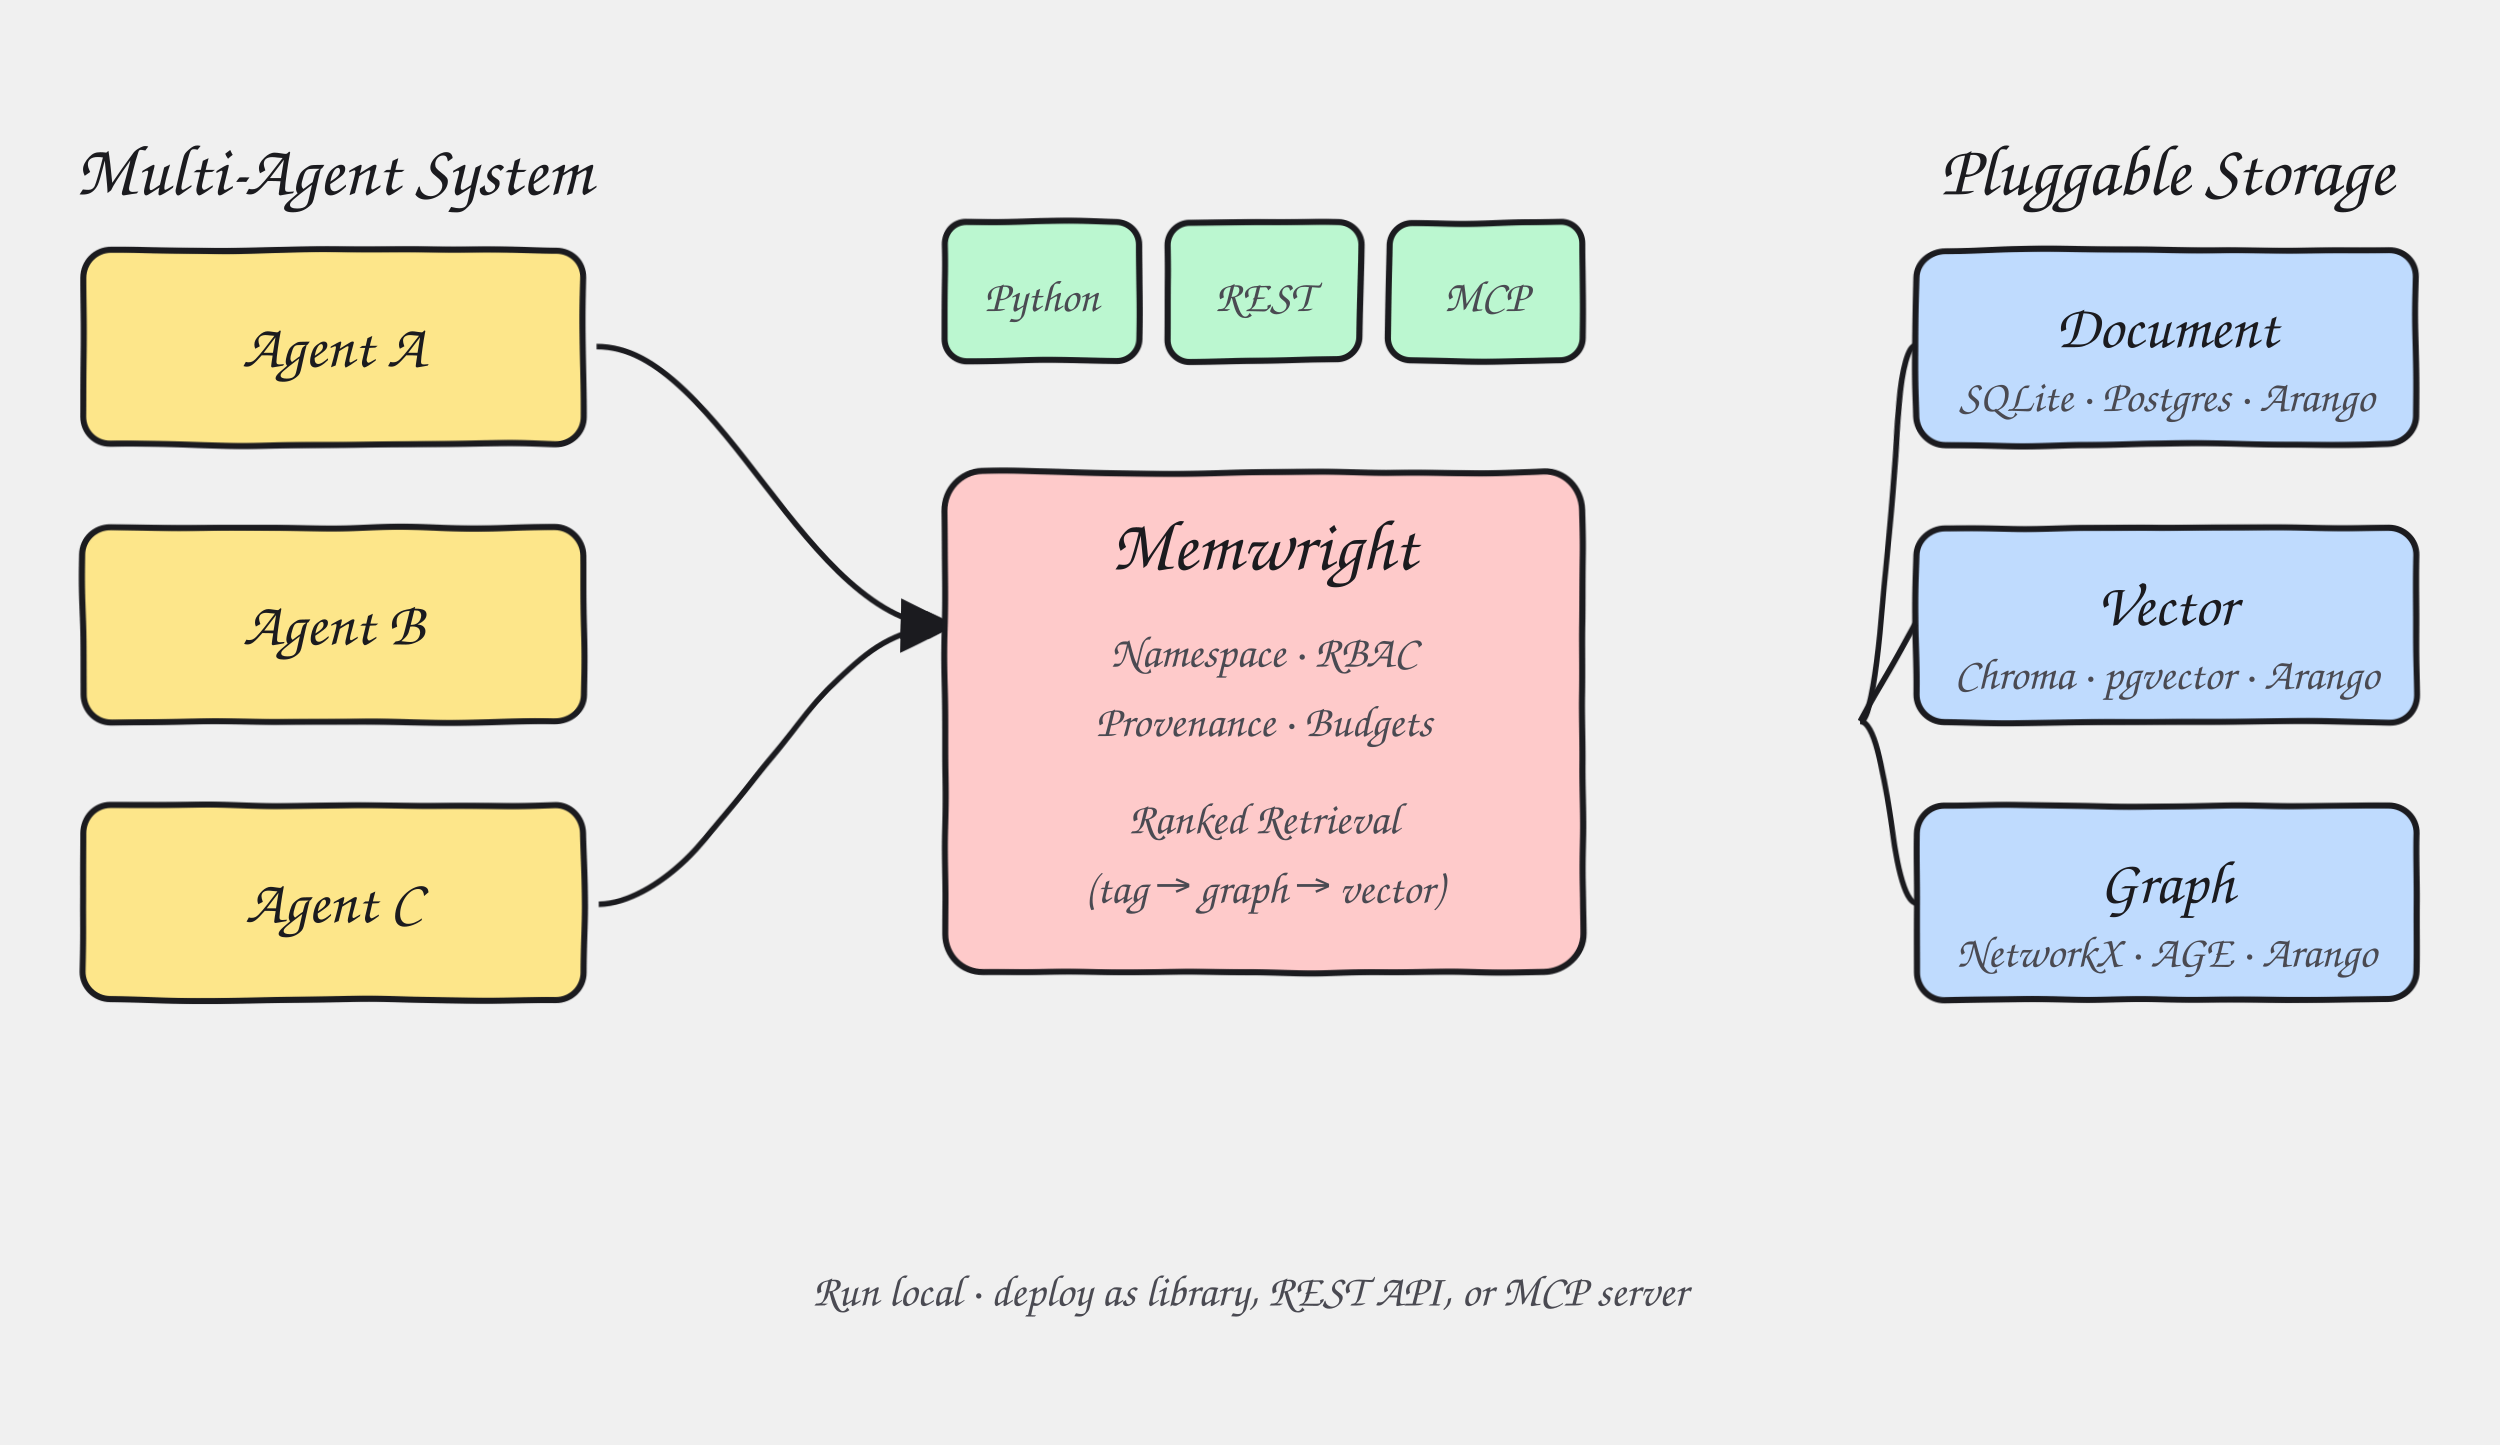
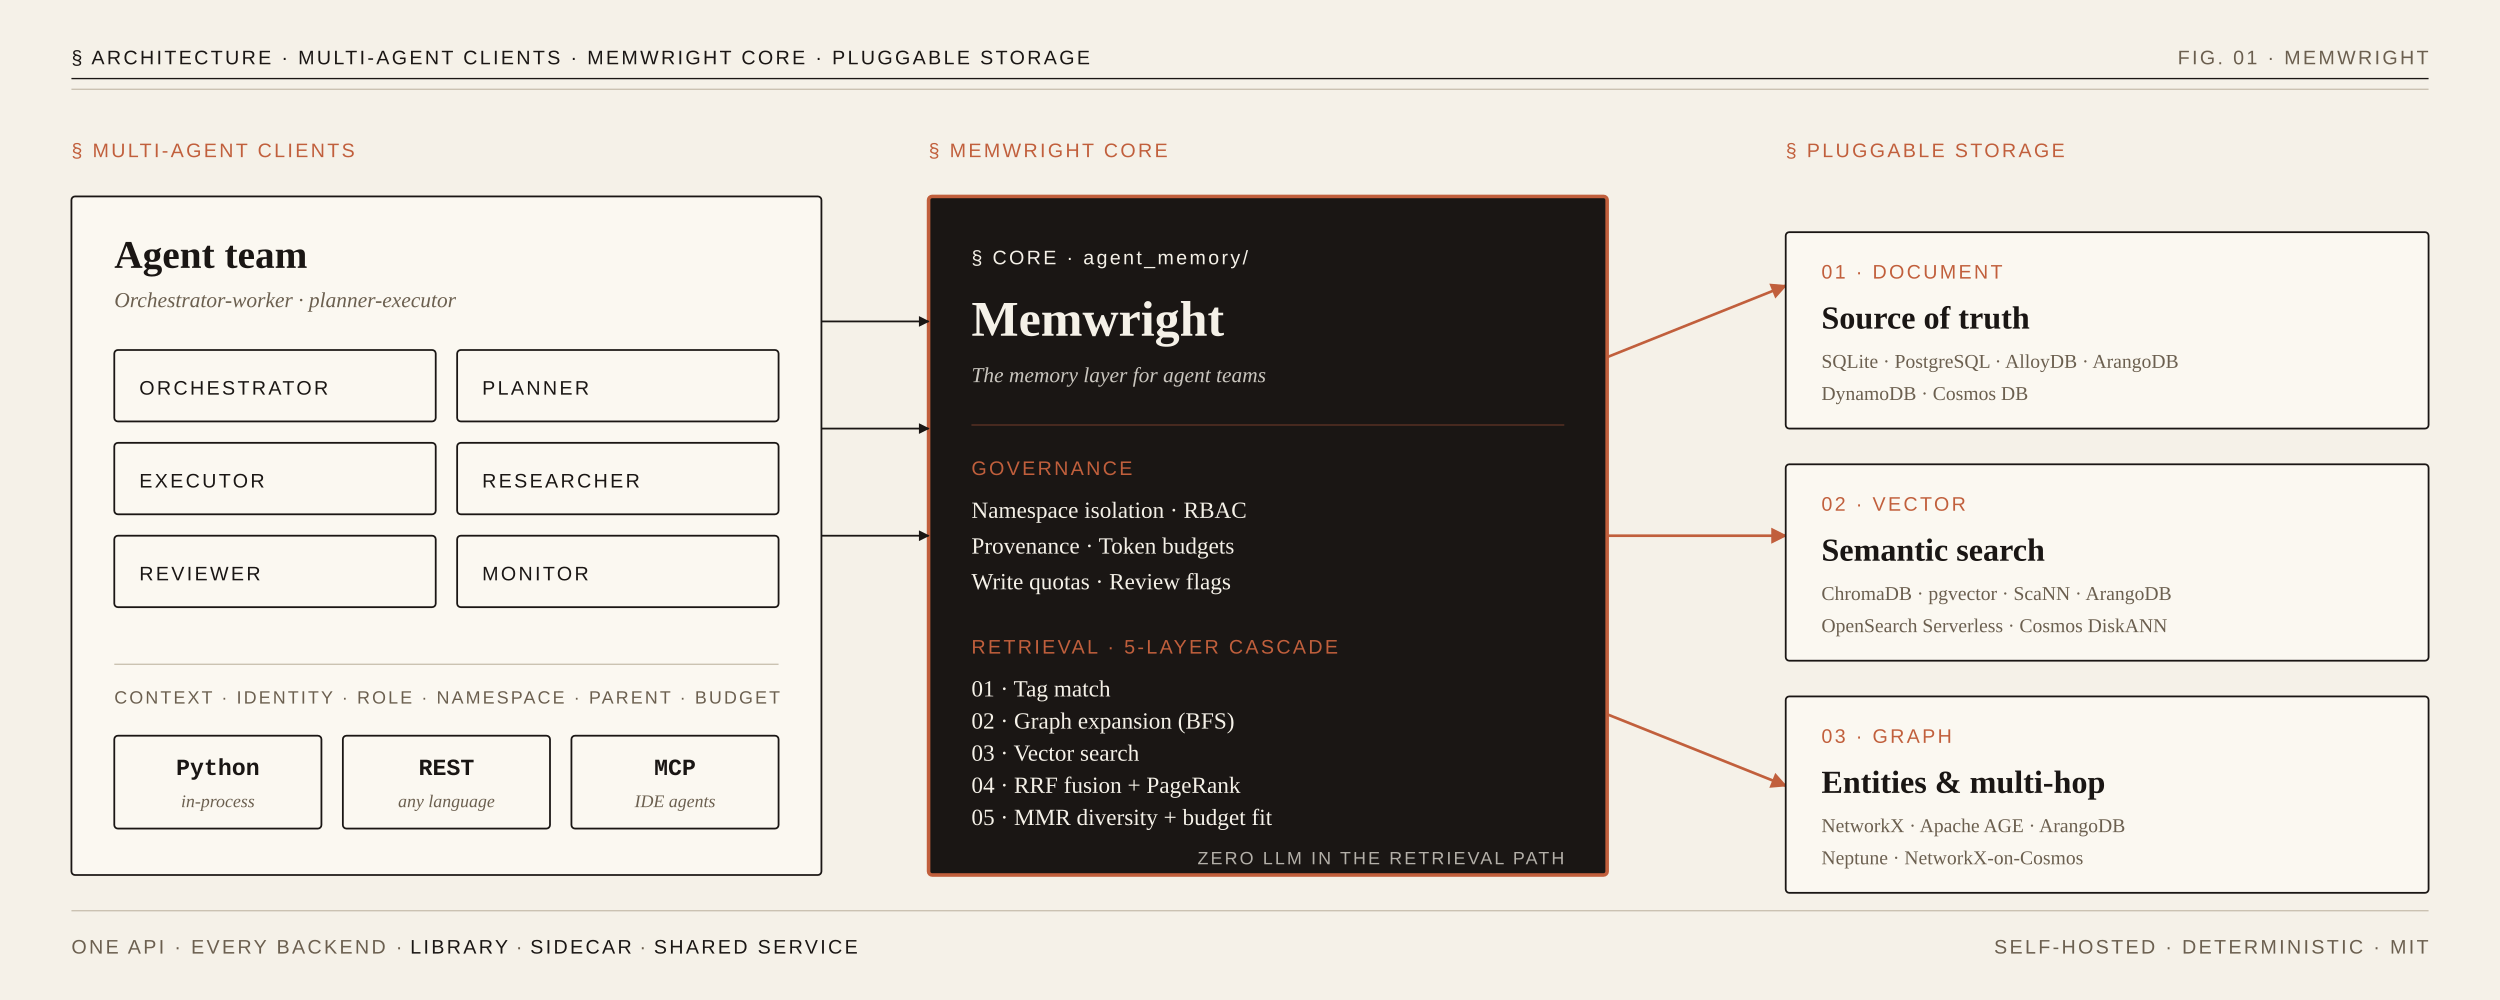
- <svg xmlns="http://www.w3.org/2000/svg" viewBox="0 0 900 520" font-family="'Caveat', 'Comic Sans MS', 'Virgil', cursive">
+ <svg xmlns="http://www.w3.org/2000/svg" viewBox="0 0 1400 560" font-family="Georgia, 'Times New Roman', serif">
  <defs>
-     <filter id="rough" x="-5%" y="-5%" width="110%" height="110%">
-       <feTurbulence type="fractalNoise" baseFrequency="0.02" numOctaves="2" seed="4" />
-       <feDisplacementMap in="SourceGraphic" scale="2" />
-     </filter>
-     <marker id="arrow" viewBox="0 0 10 10" refX="8" refY="5" markerWidth="10" markerHeight="10" orient="auto-start-reverse">
-       <path d="M0,0 L10,5 L0,10 z" fill="#1b1b1f" />
+     <style>
+       .bg { fill: #F5F1E8; }
+       .card { fill: #FBF8F1; stroke: #1A1614; stroke-width: 1; }
+       .core { fill: #1A1614; stroke: #C15F3C; stroke-width: 2; }
+       .ink { fill: #1A1614; }
+       .cream { fill: #F5F1E8; }
+       .muted { fill: #6B5F4F; }
+       .accent { fill: #C15F3C; }
+       .rule { stroke: #1A1614; stroke-width: 0.75; }
+       .hair { stroke: #C9C0B0; stroke-width: 0.75; }
+       .wire { stroke: #1A1614; stroke-width: 1; fill: none; }
+       .wire-accent { stroke: #C15F3C; stroke-width: 1.5; fill: none; }
+       .mono { font-family: 'Menlo', 'Consolas', 'Courier New', monospace; }
+       .sans { font-family: 'Helvetica Neue', 'Arial', sans-serif; letter-spacing: 0.12em; }
+     </style>
+     <marker id="arrow" viewBox="0 0 10 10" refX="9" refY="5" markerWidth="6" markerHeight="6" orient="auto-start-reverse">
+       <path d="M 0 0 L 10 5 L 0 10 z" fill="#1A1614" />
    </marker>
-     <style>
-       text { font-size: 22px; fill: #1b1b1f; }
-       .lbl { font-size: 16px; fill: #4a4a52; }
-       .title { font-size: 26px; fill: #1b1b1f; }
-       .box { fill: #ffffff; stroke: #1b1b1f; stroke-width: 2.2; filter: url(#rough); }
-       .agent { fill: #fde68a; }
-       .core { fill: #fecaca; }
-       .store { fill: #bfdbfe; }
-       .interface { fill: #bbf7d0; }
-       .line { stroke: #1b1b1f; stroke-width: 2; fill: none; filter: url(#rough); }
-     </style>
+     <marker id="arrow-accent" viewBox="0 0 10 10" refX="9" refY="5" markerWidth="6" markerHeight="6" orient="auto-start-reverse">
+       <path d="M 0 0 L 10 5 L 0 10 z" fill="#C15F3C" />
+     </marker>
  </defs>
-   <g>
-     <rect class="box agent" x="30" y="90" width="180" height="70" rx="10" />
-     <text x="120" y="132" text-anchor="middle">Agent A</text>
-     <rect class="box agent" x="30" y="190" width="180" height="70" rx="10" />
-     <text x="120" y="232" text-anchor="middle">Agent B</text>
-     <rect class="box agent" x="30" y="290" width="180" height="70" rx="10" />
-     <text x="120" y="332" text-anchor="middle">Agent C</text>
-     <text x="120" y="70" text-anchor="middle" class="title">Multi-Agent System</text>
+   <rect class="bg" width="1400" height="560" />
+   <line class="rule" x1="40" y1="44" x2="1360" y2="44" />
+   <line class="hair" x1="40" y1="50" x2="1360" y2="50" />
+   <text class="ink sans" x="40" y="36" font-size="11">§ ARCHITECTURE · MULTI-AGENT CLIENTS · MEMWRIGHT CORE · PLUGGABLE STORAGE</text>
+   <text class="muted sans" x="1360" y="36" font-size="11" text-anchor="end">FIG. 01 · MEMWRIGHT</text>
+   <text class="accent sans" x="40" y="88" font-size="11">§ MULTI-AGENT CLIENTS</text>
+   <text class="accent sans" x="520" y="88" font-size="11">§ MEMWRIGHT CORE</text>
+   <text class="accent sans" x="1000" y="88" font-size="11">§ PLUGGABLE STORAGE</text>
+   <g transform="translate(40,110)">
+     <rect class="card" width="420" height="380" rx="2" />
+     <text class="ink" x="24" y="40" font-size="22" font-weight="700">Agent team</text>
+     <text class="muted" x="24" y="62" font-size="12" font-style="italic">Orchestrator-worker · planner-executor</text>
+     <g transform="translate(24,86)">
+       <rect class="card" x="0" y="0" width="180" height="40" rx="2" />
+       <text class="ink sans" x="14" y="25" font-size="11">ORCHESTRATOR</text>
+       <rect class="card" x="192" y="0" width="180" height="40" rx="2" />
+       <text class="ink sans" x="206" y="25" font-size="11">PLANNER</text>
+       <rect class="card" x="0" y="52" width="180" height="40" rx="2" />
+       <text class="ink sans" x="14" y="77" font-size="11">EXECUTOR</text>
+       <rect class="card" x="192" y="52" width="180" height="40" rx="2" />
+       <text class="ink sans" x="206" y="77" font-size="11">RESEARCHER</text>
+       <rect class="card" x="0" y="104" width="180" height="40" rx="2" />
+       <text class="ink sans" x="14" y="129" font-size="11">REVIEWER</text>
+       <rect class="card" x="192" y="104" width="180" height="40" rx="2" />
+       <text class="ink sans" x="206" y="129" font-size="11">MONITOR</text>
+     </g>
+     <line class="hair" x1="24" y1="262" x2="396" y2="262" />
+     <text class="muted sans" x="24" y="284" font-size="10">CONTEXT · IDENTITY · ROLE · NAMESPACE · PARENT · BUDGET</text>
+     <g transform="translate(24,302)">
+       <rect class="card" x="0" y="0" width="116" height="52" rx="2" />
+       <text class="ink mono" x="58" y="22" font-size="13" text-anchor="middle" font-weight="700">Python</text>
+       <text class="muted" x="58" y="40" font-size="10" text-anchor="middle" font-style="italic">in-process</text>
+       <rect class="card" x="128" y="0" width="116" height="52" rx="2" />
+       <text class="ink mono" x="186" y="22" font-size="13" text-anchor="middle" font-weight="700">REST</text>
+       <text class="muted" x="186" y="40" font-size="10" text-anchor="middle" font-style="italic">any language</text>
+       <rect class="card" x="256" y="0" width="116" height="52" rx="2" />
+       <text class="ink mono" x="314" y="22" font-size="13" text-anchor="middle" font-weight="700">MCP</text>
+       <text class="muted" x="314" y="40" font-size="10" text-anchor="middle" font-style="italic">IDE agents</text>
+     </g>
  </g>
-   <path class="line" d="M 215 125 C 260 125, 290 225, 340 225" marker-end="url(#arrow)" />
-   <path class="line" d="M 215 225 L 340 225" marker-end="url(#arrow)" />
-   <path class="line" d="M 215 325 C 260 325, 290 225, 340 225" marker-end="url(#arrow)" />
-   <g>
-     <rect class="box core" x="340" y="170" width="230" height="180" rx="14" />
-     <text x="455" y="205" text-anchor="middle" class="title">Memwright</text>
-     <text x="455" y="240" text-anchor="middle" class="lbl">Namespace · RBAC</text>
-     <text x="455" y="265" text-anchor="middle" class="lbl">Provenance · Budgets</text>
-     <text x="455" y="300" text-anchor="middle" class="lbl">Ranked Retrieval</text>
-     <text x="455" y="325" text-anchor="middle" class="lbl">(tag → graph → vector)</text>
+   <g transform="translate(520,110)">
+     <rect class="core" width="380" height="380" rx="2" />
+     <text class="cream sans" x="24" y="38" font-size="11">§ CORE · agent_memory/</text>
+     <text class="cream" x="24" y="78" font-size="28" font-weight="700">Memwright</text>
+     <text class="cream" x="24" y="104" font-size="12" font-style="italic" opacity="0.8">The memory layer for agent teams</text>
+     <line x1="24" y1="128" x2="356" y2="128" stroke="#C15F3C" stroke-width="0.5" opacity="0.6" />
+     <text class="accent sans" x="24" y="156" font-size="11">GOVERNANCE</text>
+     <text class="cream" x="24" y="180" font-size="13">Namespace isolation · RBAC</text>
+     <text class="cream" x="24" y="200" font-size="13">Provenance · Token budgets</text>
+     <text class="cream" x="24" y="220" font-size="13">Write quotas · Review flags</text>
+     <text class="accent sans" x="24" y="256" font-size="11">RETRIEVAL · 5-LAYER CASCADE</text>
+     <text class="cream" x="24" y="280" font-size="13">01 · Tag match</text>
+     <text class="cream" x="24" y="298" font-size="13">02 · Graph expansion (BFS)</text>
+     <text class="cream" x="24" y="316" font-size="13">03 · Vector search</text>
+     <text class="cream" x="24" y="334" font-size="13">04 · RRF fusion + PageRank</text>
+     <text class="cream" x="24" y="352" font-size="13">05 · MMR diversity + budget fit</text>
+     <text class="cream sans" x="356" y="374" font-size="10" text-anchor="end" opacity="0.7">ZERO LLM IN THE RETRIEVAL PATH</text>
  </g>
  <g>
-     <rect class="box interface" x="340" y="80" width="70" height="50" rx="8" />
-     <text x="375" y="112" text-anchor="middle" class="lbl">Python</text>
-     <rect class="box interface" x="420" y="80" width="70" height="50" rx="8" />
-     <text x="455" y="112" text-anchor="middle" class="lbl">REST</text>
-     <rect class="box interface" x="500" y="80" width="70" height="50" rx="8" />
-     <text x="535" y="112" text-anchor="middle" class="lbl">MCP</text>
-     <path class="line" d="M 375 130 L 375 170" />
-     <path class="line" d="M 455 130 L 455 170" />
-     <path class="line" d="M 535 130 L 535 170" />
+     <path class="wire" d="M 460 180 L 520 180" marker-end="url(#arrow)" />
+     <path class="wire" d="M 460 240 L 520 240" marker-end="url(#arrow)" />
+     <path class="wire" d="M 460 300 L 520 300" marker-end="url(#arrow)" />
  </g>
-   <path class="line" d="M 575 260 L 670 260" marker-end="url(#arrow)" />
  <g>
-     <text x="780" y="70" text-anchor="middle" class="title">Pluggable Storage</text>
-     <rect class="box store" x="690" y="90" width="180" height="70" rx="10" />
-     <text x="780" y="125" text-anchor="middle">Document</text>
-     <text x="780" y="148" text-anchor="middle" class="lbl">SQLite · Postgres · Arango</text>
-     <rect class="box store" x="690" y="190" width="180" height="70" rx="10" />
-     <text x="780" y="225" text-anchor="middle">Vector</text>
-     <text x="780" y="248" text-anchor="middle" class="lbl">Chroma · pgvector · Arango</text>
-     <rect class="box store" x="690" y="290" width="180" height="70" rx="10" />
-     <text x="780" y="325" text-anchor="middle">Graph</text>
-     <text x="780" y="348" text-anchor="middle" class="lbl">NetworkX · AGE · Arango</text>
+     <path class="wire-accent" d="M 900 200 L 1000 160" marker-end="url(#arrow-accent)" />
+     <path class="wire-accent" d="M 900 300 L 1000 300" marker-end="url(#arrow-accent)" />
+     <path class="wire-accent" d="M 900 400 L 1000 440" marker-end="url(#arrow-accent)" />
  </g>
-   <path class="line" d="M 670 260 C 680 260, 680 125, 690 125" />
-   <path class="line" d="M 670 260 L 690 225" />
-   <path class="line" d="M 670 260 C 680 260, 680 325, 690 325" />
-   <text x="450" y="470" text-anchor="middle" class="lbl">Run local · deploy as library, REST API, or MCP server</text>
+   <g transform="translate(1000,110)">
+     <rect class="card" x="0" y="20" width="360" height="110" rx="2" />
+     <text class="accent sans" x="20" y="46" font-size="11">01 · DOCUMENT</text>
+     <text class="ink" x="20" y="74" font-size="18" font-weight="700">Source of truth</text>
+     <text class="muted" x="20" y="96" font-size="11">SQLite · PostgreSQL · AlloyDB · ArangoDB</text>
+     <text class="muted" x="20" y="114" font-size="11">DynamoDB · Cosmos DB</text>
+     <rect class="card" x="0" y="150" width="360" height="110" rx="2" />
+     <text class="accent sans" x="20" y="176" font-size="11">02 · VECTOR</text>
+     <text class="ink" x="20" y="204" font-size="18" font-weight="700">Semantic search</text>
+     <text class="muted" x="20" y="226" font-size="11">ChromaDB · pgvector · ScaNN · ArangoDB</text>
+     <text class="muted" x="20" y="244" font-size="11">OpenSearch Serverless · Cosmos DiskANN</text>
+     <rect class="card" x="0" y="280" width="360" height="110" rx="2" />
+     <text class="accent sans" x="20" y="306" font-size="11">03 · GRAPH</text>
+     <text class="ink" x="20" y="334" font-size="18" font-weight="700">Entities &amp; multi-hop</text>
+     <text class="muted" x="20" y="356" font-size="11">NetworkX · Apache AGE · ArangoDB</text>
+     <text class="muted" x="20" y="374" font-size="11">Neptune · NetworkX-on-Cosmos</text>
+   </g>
+   <line class="hair" x1="40" y1="510" x2="1360" y2="510" />
+   <text class="muted sans" x="40" y="534" font-size="11">ONE API · EVERY BACKEND · <tspan class="ink">LIBRARY</tspan> · <tspan class="ink">SIDECAR</tspan> · <tspan class="ink">SHARED SERVICE</tspan>
+   </text>
+   <text class="muted sans" x="1360" y="534" font-size="11" text-anchor="end">SELF-HOSTED · DETERMINISTIC · MIT</text>
</svg>
